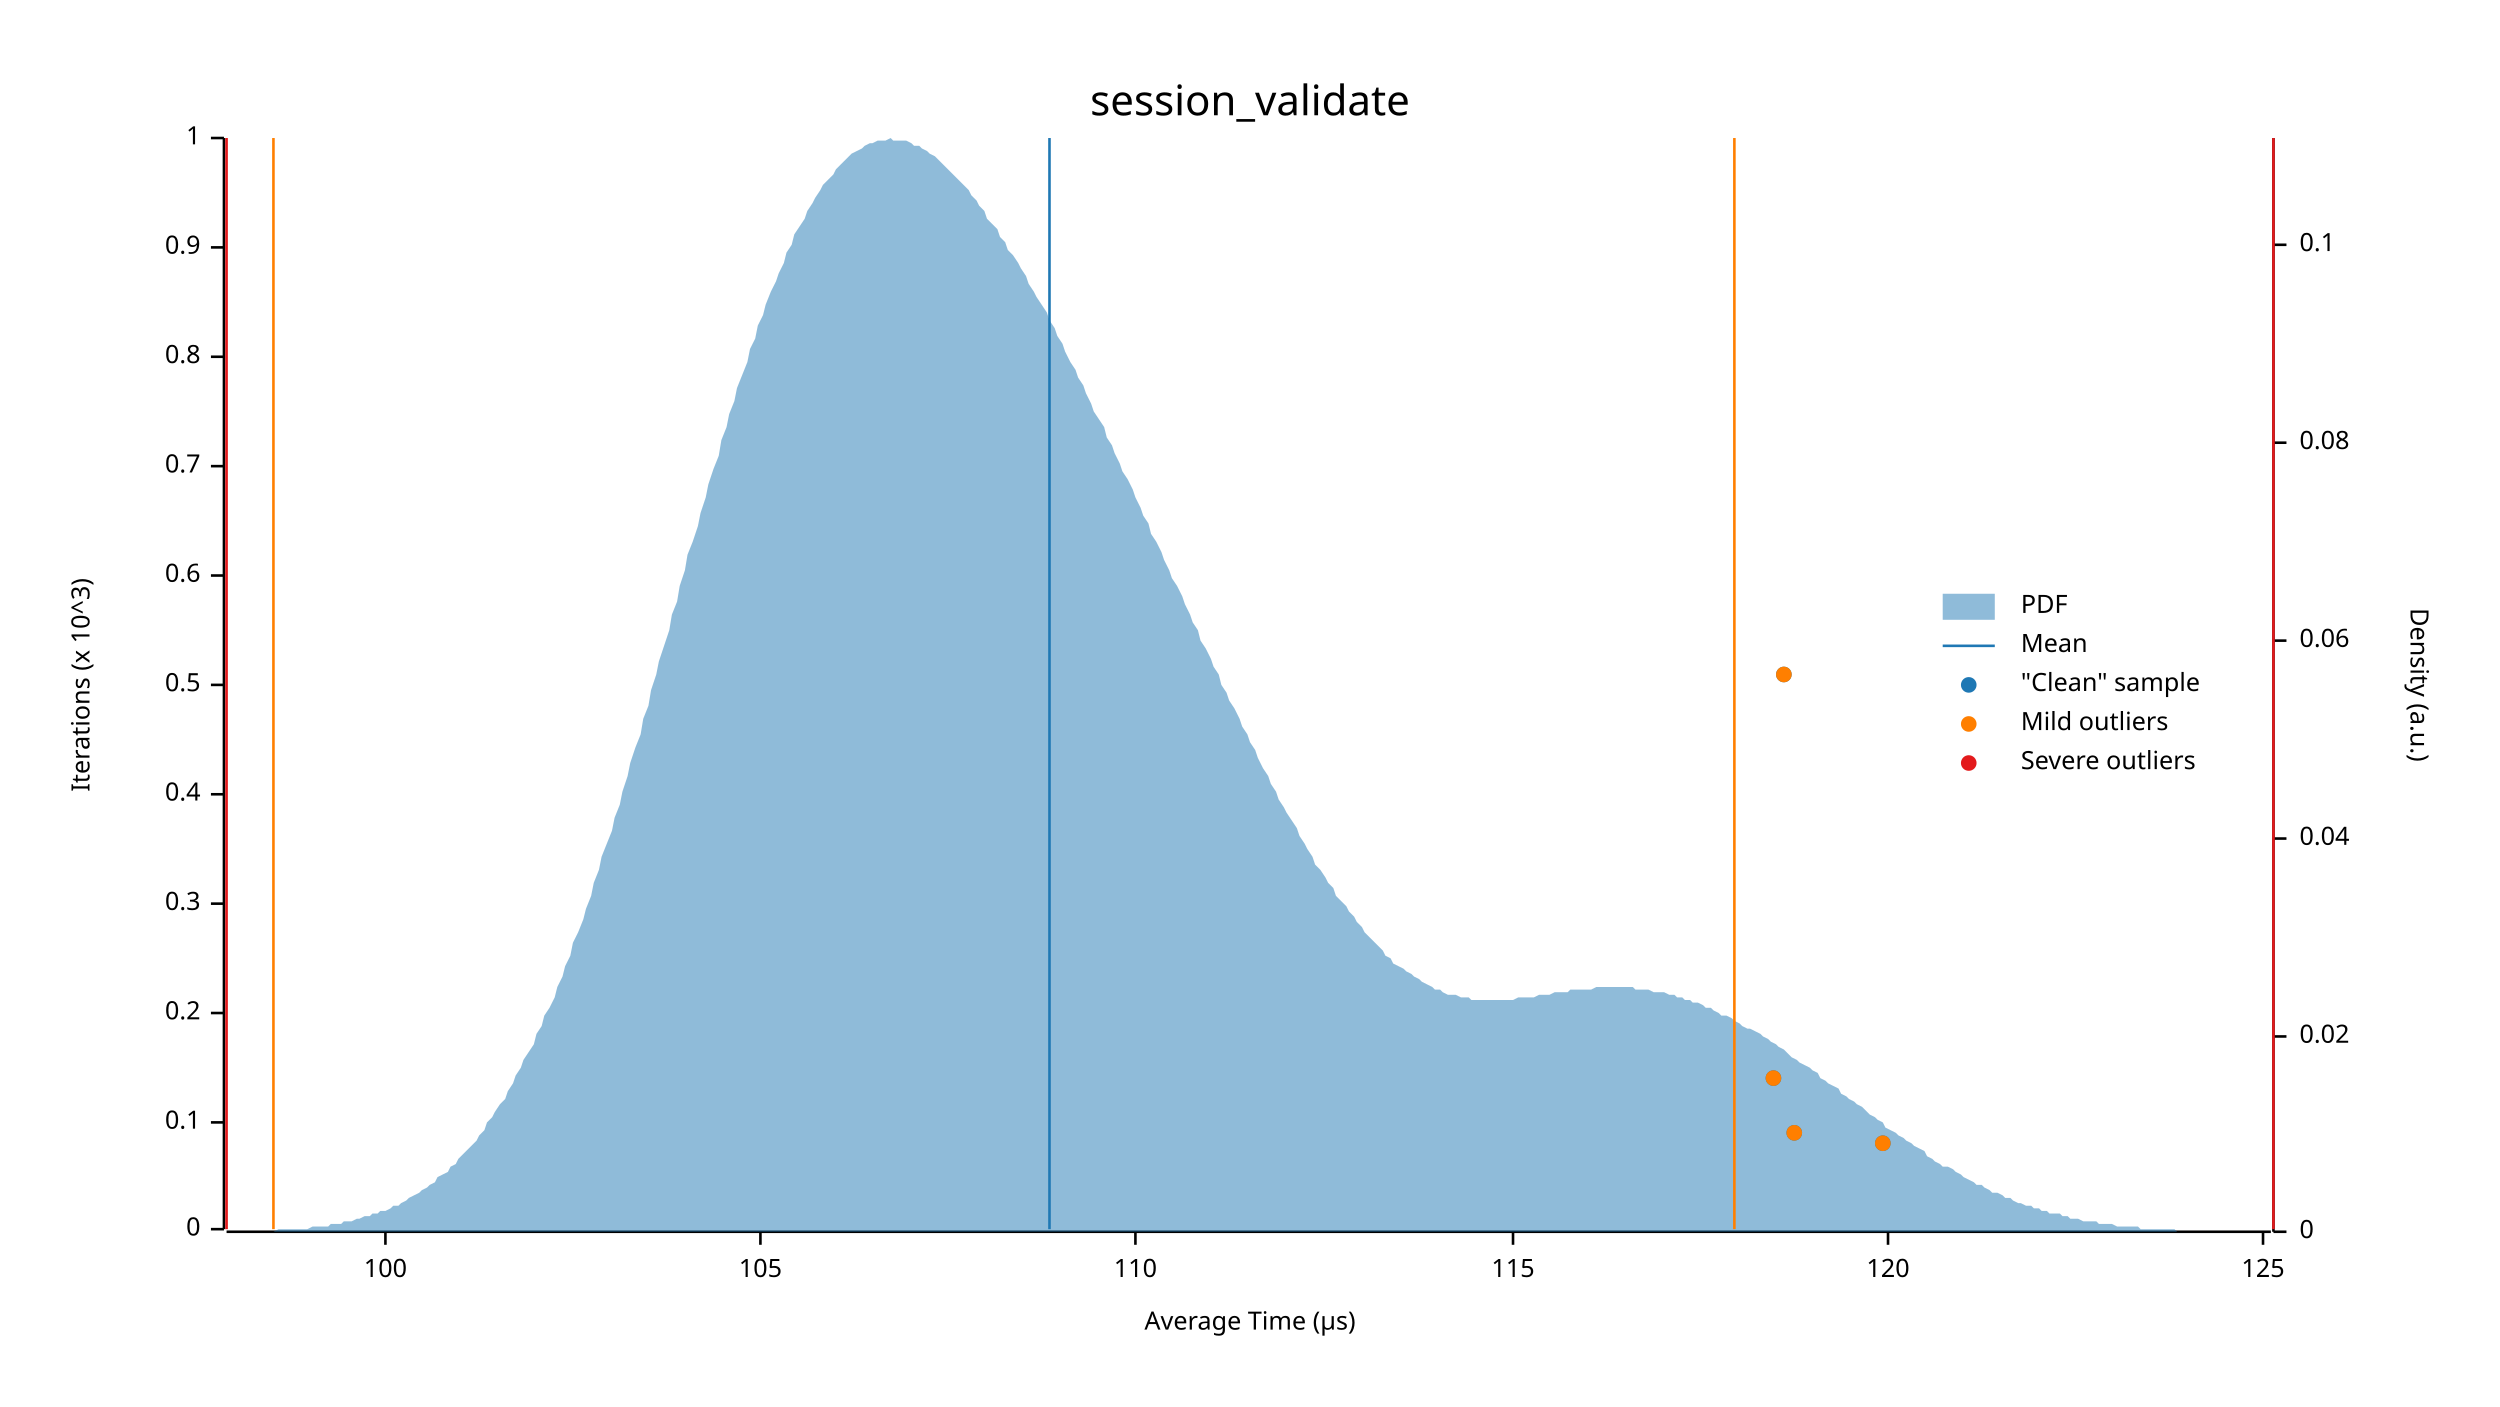
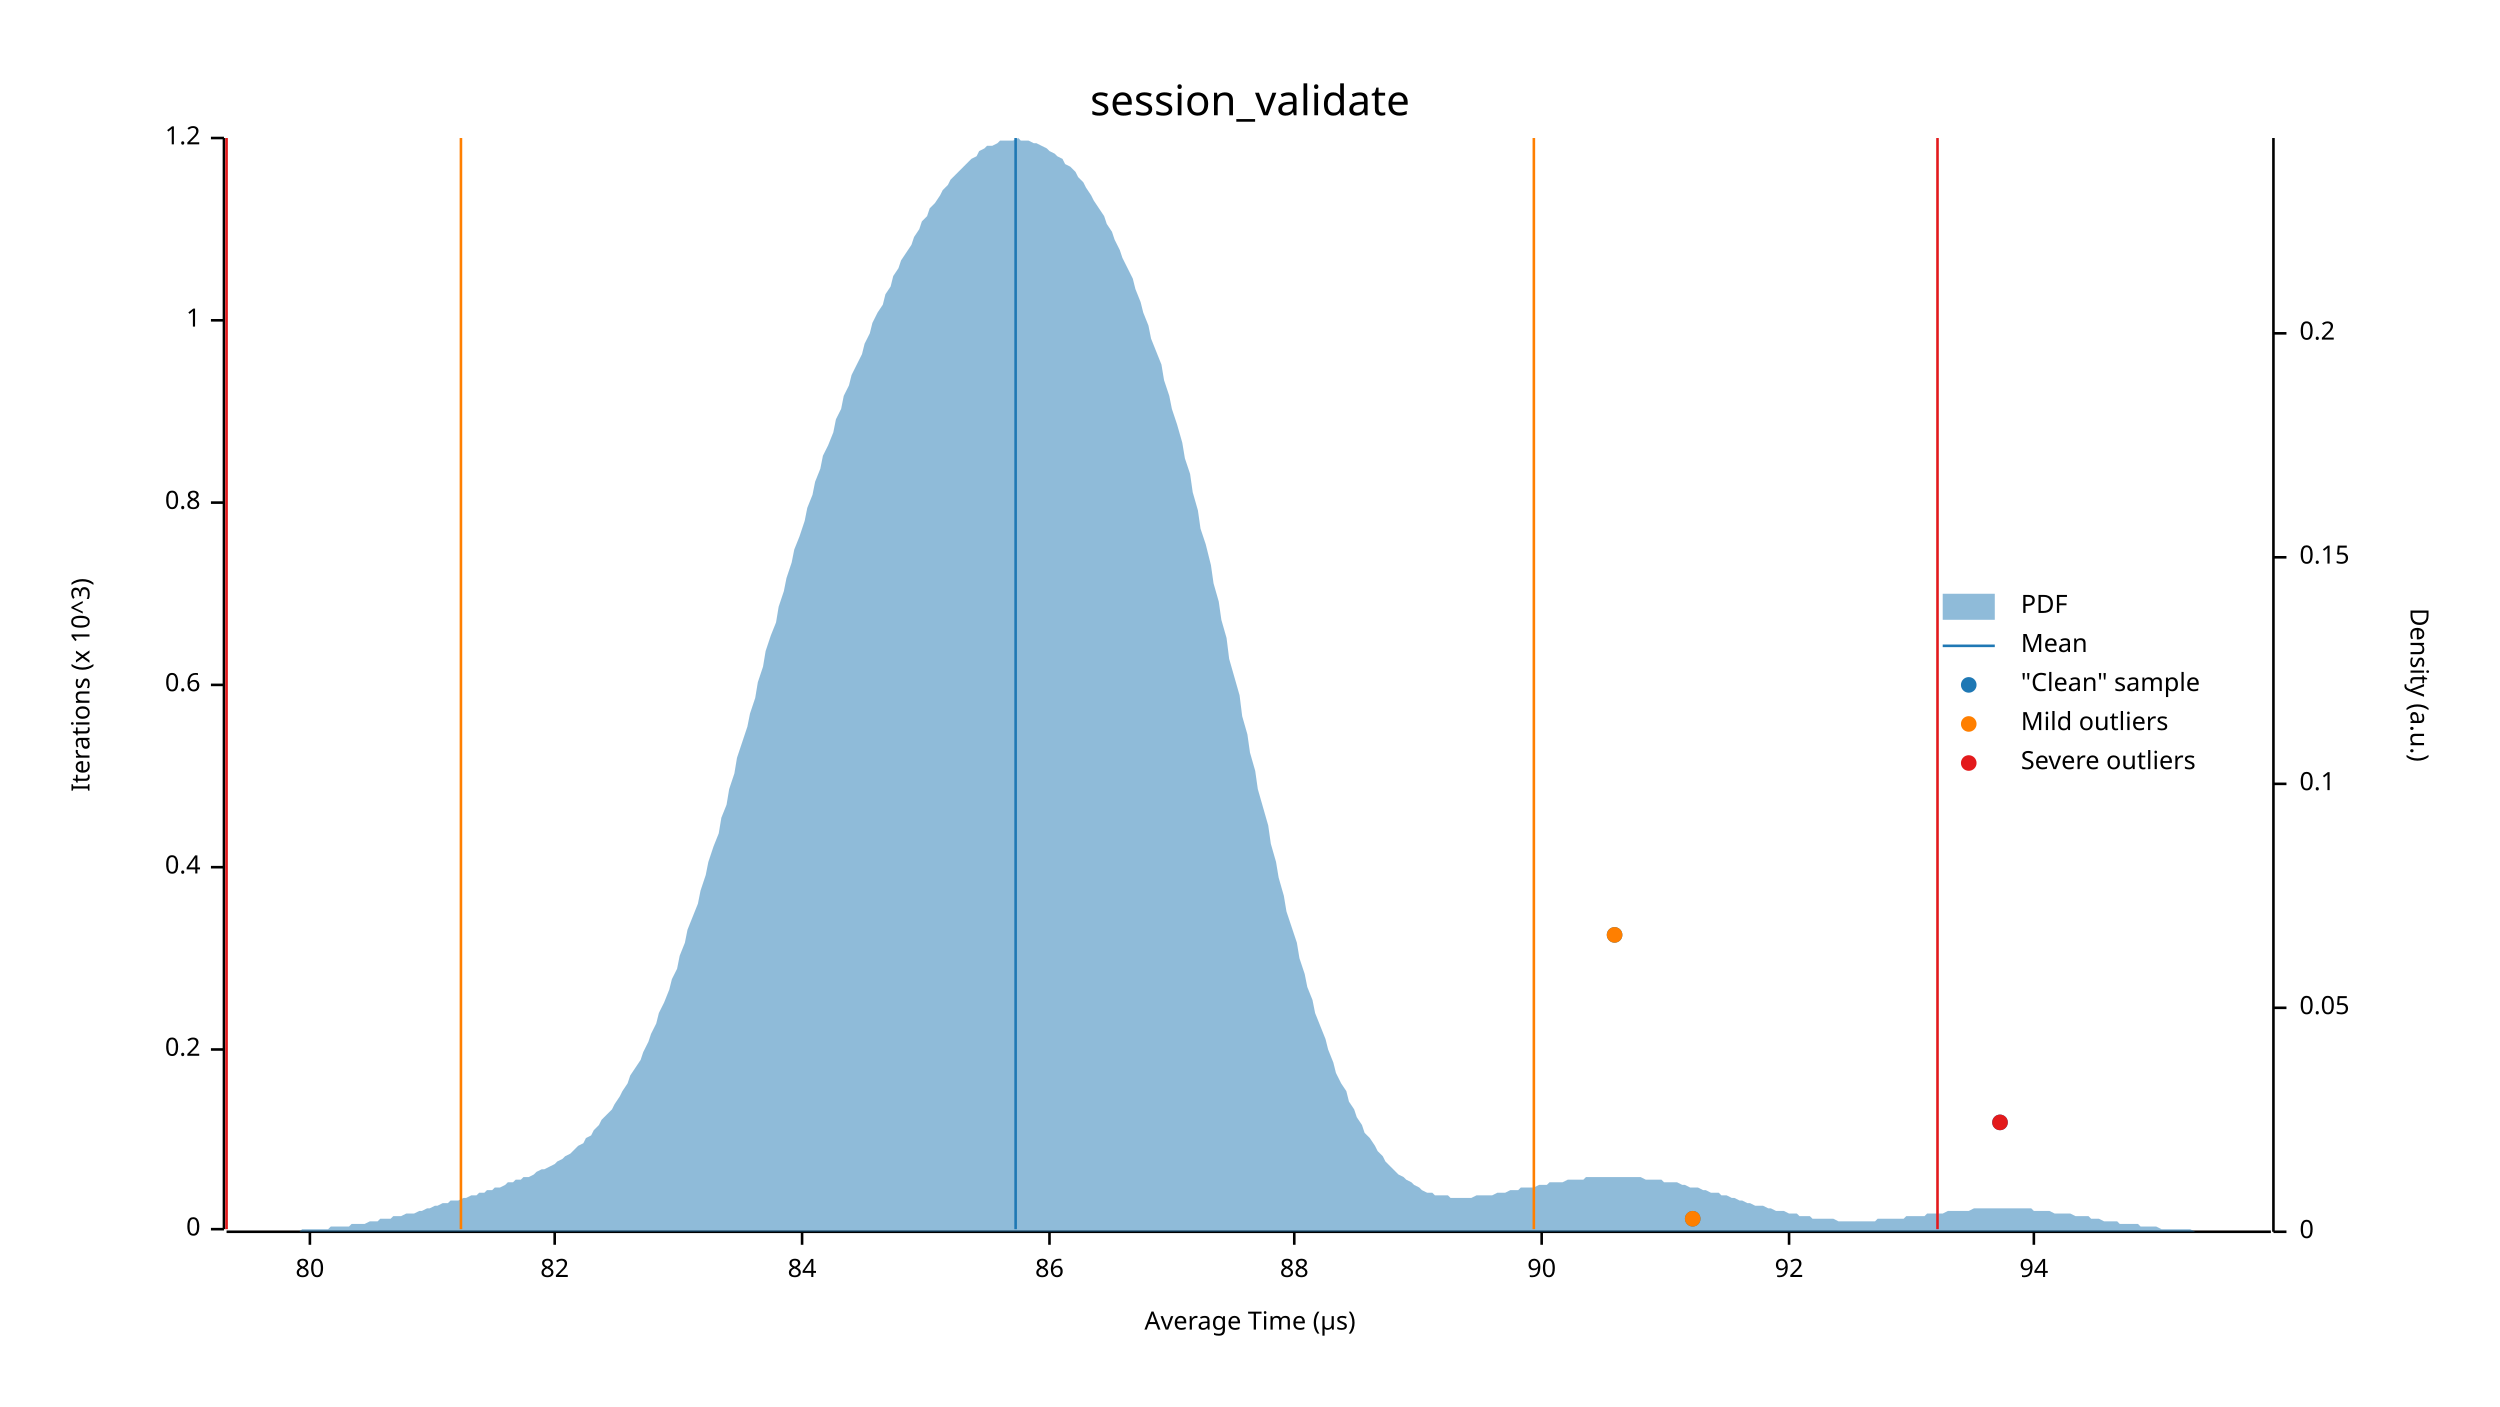
<svg xmlns="http://www.w3.org/2000/svg" width="960" height="540" viewBox="0 0 960 540">
  <text x="480" y="32" dy="0.76em" text-anchor="middle" font-family="sans-serif" font-size="16.129" opacity="1" fill="#000000">
session_validate
</text>
  <text x="27" y="263" dy="0.76em" text-anchor="middle" font-family="sans-serif" font-size="9.677" opacity="1" fill="#000000" transform="rotate(270, 27, 263)">
Iterations (x 10^3)
</text>
  <text x="480" y="513" dy="-0.5ex" text-anchor="middle" font-family="sans-serif" font-size="9.677" opacity="1" fill="#000000">
Average Time (µs)
</text>
  <polyline fill="none" opacity="1" stroke="#000000" stroke-width="1" points="86,53 86,472 " />
  <text x="77" y="472" dy="0.5ex" text-anchor="end" font-family="sans-serif" font-size="9.677" opacity="1" fill="#000000">
0
</text>
  <polyline fill="none" opacity="1" stroke="#000000" stroke-width="1" points="81,472 86,472 " />
-   <text x="77" y="431" dy="0.5ex" text-anchor="end" font-family="sans-serif" font-size="9.677" opacity="1" fill="#000000">
- 0.1
- </text>
-   <polyline fill="none" opacity="1" stroke="#000000" stroke-width="1" points="81,431 86,431 " />
-   <text x="77" y="389" dy="0.5ex" text-anchor="end" font-family="sans-serif" font-size="9.677" opacity="1" fill="#000000">
+   <text x="77" y="403" dy="0.5ex" text-anchor="end" font-family="sans-serif" font-size="9.677" opacity="1" fill="#000000">
0.2
</text>
-   <polyline fill="none" opacity="1" stroke="#000000" stroke-width="1" points="81,389 86,389 " />
-   <text x="77" y="347" dy="0.5ex" text-anchor="end" font-family="sans-serif" font-size="9.677" opacity="1" fill="#000000">
- 0.3
- </text>
-   <polyline fill="none" opacity="1" stroke="#000000" stroke-width="1" points="81,347 86,347 " />
-   <text x="77" y="305" dy="0.5ex" text-anchor="end" font-family="sans-serif" font-size="9.677" opacity="1" fill="#000000">
+   <polyline fill="none" opacity="1" stroke="#000000" stroke-width="1" points="81,403 86,403 " />
+   <text x="77" y="333" dy="0.5ex" text-anchor="end" font-family="sans-serif" font-size="9.677" opacity="1" fill="#000000">
0.4
</text>
-   <polyline fill="none" opacity="1" stroke="#000000" stroke-width="1" points="81,305 86,305 " />
+   <polyline fill="none" opacity="1" stroke="#000000" stroke-width="1" points="81,333 86,333 " />
  <text x="77" y="263" dy="0.5ex" text-anchor="end" font-family="sans-serif" font-size="9.677" opacity="1" fill="#000000">
- 0.5
+ 0.6
</text>
  <polyline fill="none" opacity="1" stroke="#000000" stroke-width="1" points="81,263 86,263 " />
-   <text x="77" y="221" dy="0.5ex" text-anchor="end" font-family="sans-serif" font-size="9.677" opacity="1" fill="#000000">
- 0.6
- </text>
-   <polyline fill="none" opacity="1" stroke="#000000" stroke-width="1" points="81,221 86,221 " />
-   <text x="77" y="179" dy="0.5ex" text-anchor="end" font-family="sans-serif" font-size="9.677" opacity="1" fill="#000000">
- 0.7
- </text>
-   <polyline fill="none" opacity="1" stroke="#000000" stroke-width="1" points="81,179 86,179 " />
-   <text x="77" y="137" dy="0.5ex" text-anchor="end" font-family="sans-serif" font-size="9.677" opacity="1" fill="#000000">
+   <text x="77" y="193" dy="0.5ex" text-anchor="end" font-family="sans-serif" font-size="9.677" opacity="1" fill="#000000">
0.8
</text>
-   <polyline fill="none" opacity="1" stroke="#000000" stroke-width="1" points="81,137 86,137 " />
-   <text x="77" y="95" dy="0.5ex" text-anchor="end" font-family="sans-serif" font-size="9.677" opacity="1" fill="#000000">
- 0.9
+   <polyline fill="none" opacity="1" stroke="#000000" stroke-width="1" points="81,193 86,193 " />
+   <text x="77" y="123" dy="0.5ex" text-anchor="end" font-family="sans-serif" font-size="9.677" opacity="1" fill="#000000">
+ 1
</text>
-   <polyline fill="none" opacity="1" stroke="#000000" stroke-width="1" points="81,95 86,95 " />
+   <polyline fill="none" opacity="1" stroke="#000000" stroke-width="1" points="81,123 86,123 " />
  <text x="77" y="53" dy="0.5ex" text-anchor="end" font-family="sans-serif" font-size="9.677" opacity="1" fill="#000000">
- 1
+ 1.2
</text>
  <polyline fill="none" opacity="1" stroke="#000000" stroke-width="1" points="81,53 86,53 " />
  <polyline fill="none" opacity="1" stroke="#000000" stroke-width="1" points="87,473 872,473 " />
-   <text x="148" y="483" dy="0.76em" text-anchor="middle" font-family="sans-serif" font-size="9.677" opacity="1" fill="#000000">
- 100
+   <text x="119" y="483" dy="0.76em" text-anchor="middle" font-family="sans-serif" font-size="9.677" opacity="1" fill="#000000">
+ 80
</text>
-   <polyline fill="none" opacity="1" stroke="#000000" stroke-width="1" points="148,473 148,478 " />
-   <text x="292" y="483" dy="0.76em" text-anchor="middle" font-family="sans-serif" font-size="9.677" opacity="1" fill="#000000">
- 105
+   <polyline fill="none" opacity="1" stroke="#000000" stroke-width="1" points="119,473 119,478 " />
+   <text x="213" y="483" dy="0.76em" text-anchor="middle" font-family="sans-serif" font-size="9.677" opacity="1" fill="#000000">
+ 82
</text>
-   <polyline fill="none" opacity="1" stroke="#000000" stroke-width="1" points="292,473 292,478 " />
-   <text x="436" y="483" dy="0.76em" text-anchor="middle" font-family="sans-serif" font-size="9.677" opacity="1" fill="#000000">
- 110
+   <polyline fill="none" opacity="1" stroke="#000000" stroke-width="1" points="213,473 213,478 " />
+   <text x="308" y="483" dy="0.76em" text-anchor="middle" font-family="sans-serif" font-size="9.677" opacity="1" fill="#000000">
+ 84
</text>
-   <polyline fill="none" opacity="1" stroke="#000000" stroke-width="1" points="436,473 436,478 " />
-   <text x="581" y="483" dy="0.76em" text-anchor="middle" font-family="sans-serif" font-size="9.677" opacity="1" fill="#000000">
- 115
+   <polyline fill="none" opacity="1" stroke="#000000" stroke-width="1" points="308,473 308,478 " />
+   <text x="403" y="483" dy="0.76em" text-anchor="middle" font-family="sans-serif" font-size="9.677" opacity="1" fill="#000000">
+ 86
</text>
-   <polyline fill="none" opacity="1" stroke="#000000" stroke-width="1" points="581,473 581,478 " />
-   <text x="725" y="483" dy="0.76em" text-anchor="middle" font-family="sans-serif" font-size="9.677" opacity="1" fill="#000000">
- 120
+   <polyline fill="none" opacity="1" stroke="#000000" stroke-width="1" points="403,473 403,478 " />
+   <text x="497" y="483" dy="0.76em" text-anchor="middle" font-family="sans-serif" font-size="9.677" opacity="1" fill="#000000">
+ 88
</text>
-   <polyline fill="none" opacity="1" stroke="#000000" stroke-width="1" points="725,473 725,478 " />
-   <text x="869" y="483" dy="0.76em" text-anchor="middle" font-family="sans-serif" font-size="9.677" opacity="1" fill="#000000">
- 125
+   <polyline fill="none" opacity="1" stroke="#000000" stroke-width="1" points="497,473 497,478 " />
+   <text x="592" y="483" dy="0.76em" text-anchor="middle" font-family="sans-serif" font-size="9.677" opacity="1" fill="#000000">
+ 90
</text>
-   <polyline fill="none" opacity="1" stroke="#000000" stroke-width="1" points="869,473 869,478 " />
+   <polyline fill="none" opacity="1" stroke="#000000" stroke-width="1" points="592,473 592,478 " />
+   <text x="687" y="483" dy="0.76em" text-anchor="middle" font-family="sans-serif" font-size="9.677" opacity="1" fill="#000000">
+ 92
+ </text>
+   <polyline fill="none" opacity="1" stroke="#000000" stroke-width="1" points="687,473 687,478 " />
+   <text x="781" y="483" dy="0.76em" text-anchor="middle" font-family="sans-serif" font-size="9.677" opacity="1" fill="#000000">
+ 94
+ </text>
+   <polyline fill="none" opacity="1" stroke="#000000" stroke-width="1" points="781,473 781,478 " />
  <text x="933" y="263" dy="0.76em" text-anchor="middle" font-family="sans-serif" font-size="9.677" opacity="1" fill="#000000" transform="rotate(90, 933, 263)">
Density (a.u.)
</text>
  <polyline fill="none" opacity="1" stroke="#000000" stroke-width="1" points="873,53 873,473 " />
  <text x="883" y="473" dy="0.5ex" text-anchor="start" font-family="sans-serif" font-size="9.677" opacity="1" fill="#000000">
0
</text>
  <polyline fill="none" opacity="1" stroke="#000000" stroke-width="1" points="873,473 878,473 " />
-   <text x="883" y="398" dy="0.5ex" text-anchor="start" font-family="sans-serif" font-size="9.677" opacity="1" fill="#000000">
- 0.02
+   <text x="883" y="387" dy="0.5ex" text-anchor="start" font-family="sans-serif" font-size="9.677" opacity="1" fill="#000000">
+ 0.05
</text>
-   <polyline fill="none" opacity="1" stroke="#000000" stroke-width="1" points="873,398 878,398 " />
-   <text x="883" y="322" dy="0.5ex" text-anchor="start" font-family="sans-serif" font-size="9.677" opacity="1" fill="#000000">
- 0.04
- </text>
-   <polyline fill="none" opacity="1" stroke="#000000" stroke-width="1" points="873,322 878,322 " />
-   <text x="883" y="246" dy="0.5ex" text-anchor="start" font-family="sans-serif" font-size="9.677" opacity="1" fill="#000000">
- 0.06
- </text>
-   <polyline fill="none" opacity="1" stroke="#000000" stroke-width="1" points="873,246 878,246 " />
-   <text x="883" y="170" dy="0.5ex" text-anchor="start" font-family="sans-serif" font-size="9.677" opacity="1" fill="#000000">
- 0.08
- </text>
-   <polyline fill="none" opacity="1" stroke="#000000" stroke-width="1" points="873,170 878,170 " />
-   <text x="883" y="94" dy="0.5ex" text-anchor="start" font-family="sans-serif" font-size="9.677" opacity="1" fill="#000000">
+   <polyline fill="none" opacity="1" stroke="#000000" stroke-width="1" points="873,387 878,387 " />
+   <text x="883" y="301" dy="0.5ex" text-anchor="start" font-family="sans-serif" font-size="9.677" opacity="1" fill="#000000">
0.1
</text>
-   <polyline fill="none" opacity="1" stroke="#000000" stroke-width="1" points="873,94 878,94 " />
-   <polygon opacity="0.5" fill="#1F78B4" points="87,473 88,473 90,473 91,473 93,473 94,473 96,473 98,473 99,473 101,473 102,473 104,473 105,473 107,472 109,472 110,472 112,472 113,472 115,472 116,472 118,472 120,471 121,471 123,471 124,471 126,471 127,470 129,470 131,470 132,469 134,469 135,469 137,468 138,468 140,467 142,467 143,466 145,466 146,465 148,465 150,464 151,463 153,463 154,462 156,461 157,460 159,459 161,458 162,457 164,456 165,455 167,454 168,452 170,451 172,450 173,448 175,447 176,445 178,443 179,442 181,440 183,438 184,436 186,434 187,431 189,429 190,427 192,424 194,422 195,419 197,416 198,413 200,410 201,407 203,404 205,401 206,397 208,394 209,390 211,387 213,383 214,379 216,375 217,371 219,367 220,362 222,358 224,353 225,349 227,344 228,339 230,334 231,329 233,324 235,319 236,314 238,309 239,304 241,298 242,293 244,287 246,282 247,276 249,271 250,265 252,259 253,254 255,248 257,242 258,236 260,231 261,225 263,219 264,213 266,208 268,202 269,197 271,191 272,186 274,180 276,175 277,169 279,164 280,159 282,154 283,149 285,144 287,139 288,134 290,130 291,125 293,121 294,117 296,112 298,108 299,105 301,101 302,97 304,94 305,90 307,87 309,84 310,81 312,78 313,76 315,73 316,71 318,69 320,67 321,65 323,63 324,62 326,60 327,59 329,58 331,57 332,56 334,55 335,55 337,54 339,54 340,54 342,53 343,54 345,54 346,54 348,54 350,55 351,56 353,56 354,57 356,58 357,59 359,60 361,62 362,63 364,65 365,66 367,68 368,69 370,71 372,73 373,75 375,77 376,79 378,81 379,84 381,86 383,88 384,91 386,93 387,96 389,98 391,101 392,103 394,106 395,109 397,112 398,114 400,117 402,120 403,123 405,126 406,129 408,132 409,135 411,139 413,142 414,145 416,148 417,151 419,155 420,158 422,161 424,164 425,168 427,171 428,174 430,178 431,181 433,184 435,188 436,191 438,195 439,198 441,201 442,205 444,208 446,212 447,215 449,219 450,222 452,225 454,229 455,232 457,236 458,239 460,242 461,246 463,249 465,253 466,256 468,259 469,263 471,266 472,269 474,272 476,276 477,279 479,282 480,285 482,288 483,291 485,295 487,298 488,301 490,304 491,307 493,310 494,312 496,315 498,318 499,321 501,324 502,326 504,329 505,332 507,334 509,337 510,339 512,341 513,344 515,346 517,348 518,350 520,352 521,354 523,356 524,358 526,360 528,362 529,363 531,365 532,367 534,368 535,370 537,371 539,372 540,373 542,374 543,375 545,376 546,377 548,378 550,379 551,380 553,380 554,381 556,382 557,382 559,382 561,383 562,383 564,383 565,384 567,384 568,384 570,384 572,384 573,384 575,384 576,384 578,384 580,384 581,384 583,383 584,383 586,383 587,383 589,383 591,382 592,382 594,382 595,382 597,381 598,381 600,381 602,381 603,380 605,380 606,380 608,380 609,380 611,380 613,379 614,379 616,379 617,379 619,379 620,379 622,379 624,379 625,379 627,379 628,380 630,380 632,380 633,380 635,381 636,381 638,381 639,381 641,382 643,382 644,383 646,383 647,384 649,384 650,385 652,385 654,386 655,387 657,387 658,388 660,389 661,390 663,390 665,391 666,392 668,393 669,394 671,395 672,395 674,396 676,397 677,398 679,399 680,400 682,401 683,402 685,403 687,405 688,406 690,407 691,408 693,409 695,410 696,411 698,412 699,414 701,415 702,416 704,417 706,418 707,420 709,421 710,422 712,423 713,424 715,425 717,427 718,428 720,429 721,430 723,431 724,433 726,434 728,435 729,436 731,437 732,438 734,439 735,440 737,441 739,442 740,444 742,445 743,446 745,447 746,448 748,448 750,449 751,450 753,451 754,452 756,453 758,454 759,455 761,455 762,456 764,457 765,458 767,458 769,459 770,460 772,460 773,461 775,462 776,462 778,463 780,463 781,464 783,464 784,465 786,465 787,466 789,466 791,466 792,467 794,467 795,468 797,468 798,468 800,469 802,469 803,469 805,469 806,470 808,470 809,470 811,470 813,471 814,471 816,471 817,471 819,471 821,471 822,472 824,472 825,472 827,472 828,472 830,472 832,472 833,472 835,472 836,473 838,473 839,473 841,473 843,473 844,473 846,473 847,473 849,473 850,473 852,473 854,473 855,473 857,473 858,473 860,473 861,473 863,473 865,473 866,473 868,473 869,473 871,473 873,473 873,473 87,473 " />
-   <polyline fill="none" opacity="1" stroke="#1F78B4" stroke-width="1" points="403,472 403,53 " />
-   <polyline fill="none" opacity="1" stroke="#FF7F00" stroke-width="1" points="105,472 105,53 " />
-   <polyline fill="none" opacity="1" stroke="#FF7F00" stroke-width="1" points="666,472 666,53 " />
+   <polyline fill="none" opacity="1" stroke="#000000" stroke-width="1" points="873,301 878,301 " />
+   <text x="883" y="214" dy="0.5ex" text-anchor="start" font-family="sans-serif" font-size="9.677" opacity="1" fill="#000000">
+ 0.15
+ </text>
+   <polyline fill="none" opacity="1" stroke="#000000" stroke-width="1" points="873,214 878,214 " />
+   <text x="883" y="128" dy="0.5ex" text-anchor="start" font-family="sans-serif" font-size="9.677" opacity="1" fill="#000000">
+ 0.2
+ </text>
+   <polyline fill="none" opacity="1" stroke="#000000" stroke-width="1" points="873,128 878,128 " />
+   <polygon opacity="0.5" fill="#1F78B4" points="87,473 88,473 90,473 91,473 93,473 94,473 96,473 98,473 99,473 101,473 102,473 104,473 105,473 107,473 109,473 110,473 112,473 113,473 115,473 116,472 118,472 120,472 121,472 123,472 124,472 126,472 127,471 129,471 131,471 132,471 134,471 135,470 137,470 138,470 140,470 142,469 143,469 145,469 146,468 148,468 150,468 151,467 153,467 154,467 156,466 157,466 159,466 161,465 162,465 164,464 165,464 167,463 168,463 170,462 172,462 173,461 175,461 176,461 178,460 179,460 181,459 183,459 184,458 186,458 187,457 189,457 190,456 192,456 194,455 195,454 197,454 198,453 200,453 201,452 203,452 205,451 206,450 208,449 209,449 211,448 213,447 214,446 216,445 217,444 219,443 220,442 222,440 224,439 225,437 227,436 228,434 230,432 231,430 233,428 235,426 236,424 238,421 239,419 241,416 242,413 244,410 246,407 247,404 249,400 250,397 252,393 253,389 255,385 257,380 258,376 260,372 261,367 263,362 264,357 266,352 268,347 269,342 271,336 272,331 274,325 276,320 277,314 279,309 280,303 282,297 283,291 285,285 287,279 288,274 290,268 291,262 293,256 294,250 296,244 298,239 299,233 301,227 302,222 304,216 305,211 307,206 309,200 310,195 312,190 313,185 315,180 316,175 318,171 320,166 321,161 323,157 324,152 326,148 327,144 329,140 331,136 332,132 334,128 335,124 337,120 339,117 340,113 342,110 343,106 345,103 346,100 348,97 350,94 351,91 353,88 354,85 356,83 357,80 359,78 361,75 362,73 364,71 365,69 367,67 368,66 370,64 372,62 373,61 375,60 376,58 378,57 379,56 381,56 383,55 384,54 386,54 387,54 389,54 391,53 392,54 394,54 395,54 397,55 398,55 400,56 402,57 403,58 405,59 406,60 408,61 409,63 411,64 413,66 414,68 416,70 417,72 419,75 420,77 422,80 424,83 425,86 427,89 428,92 430,96 431,99 433,103 435,107 436,111 438,116 439,120 441,125 442,130 444,135 446,140 447,146 449,152 450,157 452,163 454,170 455,176 457,182 458,189 460,196 461,203 463,209 465,217 466,224 468,231 469,238 471,245 472,253 474,260 476,267 477,275 479,282 480,289 482,296 483,303 485,310 487,317 488,324 490,331 491,337 493,344 494,350 496,356 498,362 499,368 501,374 502,379 504,384 505,389 507,394 509,399 510,403 512,408 513,412 515,416 517,419 518,423 520,426 521,429 523,432 524,435 526,437 528,440 529,442 531,444 532,446 534,448 535,449 537,451 539,452 540,453 542,454 543,455 545,456 546,457 548,458 550,458 551,459 553,459 554,459 556,459 557,460 559,460 561,460 562,460 564,460 565,460 567,459 568,459 570,459 572,459 573,459 575,458 576,458 578,458 580,457 581,457 583,457 584,456 586,456 587,456 589,456 591,455 592,455 594,455 595,454 597,454 598,454 600,454 602,453 603,453 605,453 606,453 608,453 609,452 611,452 613,452 614,452 616,452 617,452 619,452 620,452 622,452 624,452 625,452 627,452 628,452 630,452 632,453 633,453 635,453 636,453 638,453 639,454 641,454 643,454 644,454 646,455 647,455 649,456 650,456 652,456 654,457 655,457 657,458 658,458 660,458 661,459 663,459 665,460 666,460 668,461 669,461 671,462 672,462 674,463 676,463 677,463 679,464 680,464 682,465 683,465 685,465 687,466 688,466 690,466 691,467 693,467 695,467 696,468 698,468 699,468 701,468 702,468 704,468 706,469 707,469 709,469 710,469 712,469 713,469 715,469 717,469 718,469 720,469 721,468 723,468 724,468 726,468 728,468 729,468 731,468 732,467 734,467 735,467 737,467 739,467 740,466 742,466 743,466 745,466 746,466 748,465 750,465 751,465 753,465 754,465 756,465 758,464 759,464 761,464 762,464 764,464 765,464 767,464 769,464 770,464 772,464 773,464 775,464 776,464 778,464 780,464 781,465 783,465 784,465 786,465 787,465 789,466 791,466 792,466 794,466 795,466 797,467 798,467 800,467 802,467 803,468 805,468 806,468 808,469 809,469 811,469 813,469 814,470 816,470 817,470 819,470 821,470 822,471 824,471 825,471 827,471 828,471 830,472 832,472 833,472 835,472 836,472 838,472 839,472 841,472 843,473 844,473 846,473 847,473 849,473 850,473 852,473 854,473 855,473 857,473 858,473 860,473 861,473 863,473 865,473 866,473 868,473 869,473 871,473 873,473 873,473 87,473 " />
+   <polyline fill="none" opacity="1" stroke="#1F78B4" stroke-width="1" points="390,472 390,53 " />
+   <polyline fill="none" opacity="1" stroke="#FF7F00" stroke-width="1" points="177,472 177,53 " />
+   <polyline fill="none" opacity="1" stroke="#FF7F00" stroke-width="1" points="589,472 589,53 " />
  <polyline fill="none" opacity="1" stroke="#E31A1C" stroke-width="1" points="87,472 87,53 " />
-   <polyline fill="none" opacity="1" stroke="#E31A1C" stroke-width="1" points="873,472 873,53 " />
-   <circle cx="723" cy="439" r="3" opacity="1" fill="#1F78B4" stroke="none" stroke-width="1" />
-   <circle cx="689" cy="435" r="3" opacity="1" fill="#1F78B4" stroke="none" stroke-width="1" />
-   <circle cx="681" cy="414" r="3" opacity="1" fill="#1F78B4" stroke="none" stroke-width="1" />
-   <circle cx="685" cy="259" r="3" opacity="1" fill="#1F78B4" stroke="none" stroke-width="1" />
-   <circle cx="723" cy="439" r="3" opacity="1" fill="#FF7F00" stroke="none" stroke-width="1" />
-   <circle cx="689" cy="435" r="3" opacity="1" fill="#FF7F00" stroke="none" stroke-width="1" />
-   <circle cx="681" cy="414" r="3" opacity="1" fill="#FF7F00" stroke="none" stroke-width="1" />
-   <circle cx="685" cy="259" r="3" opacity="1" fill="#FF7F00" stroke="none" stroke-width="1" />
+   <polyline fill="none" opacity="1" stroke="#E31A1C" stroke-width="1" points="744,472 744,53 " />
+   <circle cx="650" cy="468" r="3" opacity="1" fill="#1F78B4" stroke="none" stroke-width="1" />
+   <circle cx="768" cy="431" r="3" opacity="1" fill="#1F78B4" stroke="none" stroke-width="1" />
+   <circle cx="620" cy="359" r="3" opacity="1" fill="#1F78B4" stroke="none" stroke-width="1" />
+   <circle cx="650" cy="468" r="3" opacity="1" fill="#FF7F00" stroke="none" stroke-width="1" />
+   <circle cx="620" cy="359" r="3" opacity="1" fill="#FF7F00" stroke="none" stroke-width="1" />
+   <circle cx="768" cy="431" r="3" opacity="1" fill="#E31A1C" stroke="none" stroke-width="1" />
  <text x="776" y="228" dy="0.76em" text-anchor="start" font-family="sans-serif" font-size="9.677" opacity="1" fill="#000000">
PDF
</text>
  <text x="776" y="243" dy="0.76em" text-anchor="start" font-family="sans-serif" font-size="9.677" opacity="1" fill="#000000">
Mean
</text>
  <text x="776" y="258" dy="0.76em" text-anchor="start" font-family="sans-serif" font-size="9.677" opacity="1" fill="#000000">
"Clean" sample
</text>
  <text x="776" y="273" dy="0.76em" text-anchor="start" font-family="sans-serif" font-size="9.677" opacity="1" fill="#000000">
Mild outliers
</text>
  <text x="776" y="288" dy="0.76em" text-anchor="start" font-family="sans-serif" font-size="9.677" opacity="1" fill="#000000">
Severe outliers
</text>
  <rect x="746" y="228" width="20" height="10" opacity="0.5" fill="#1F78B4" stroke="none" />
  <polyline fill="none" opacity="1" stroke="#1F78B4" stroke-width="1" points="746,248 766,248 " />
  <circle cx="756" cy="263" r="3" opacity="1" fill="#1F78B4" stroke="none" stroke-width="1" />
  <circle cx="756" cy="278" r="3" opacity="1" fill="#FF7F00" stroke="none" stroke-width="1" />
  <circle cx="756" cy="293" r="3" opacity="1" fill="#E31A1C" stroke="none" stroke-width="1" />
</svg>
